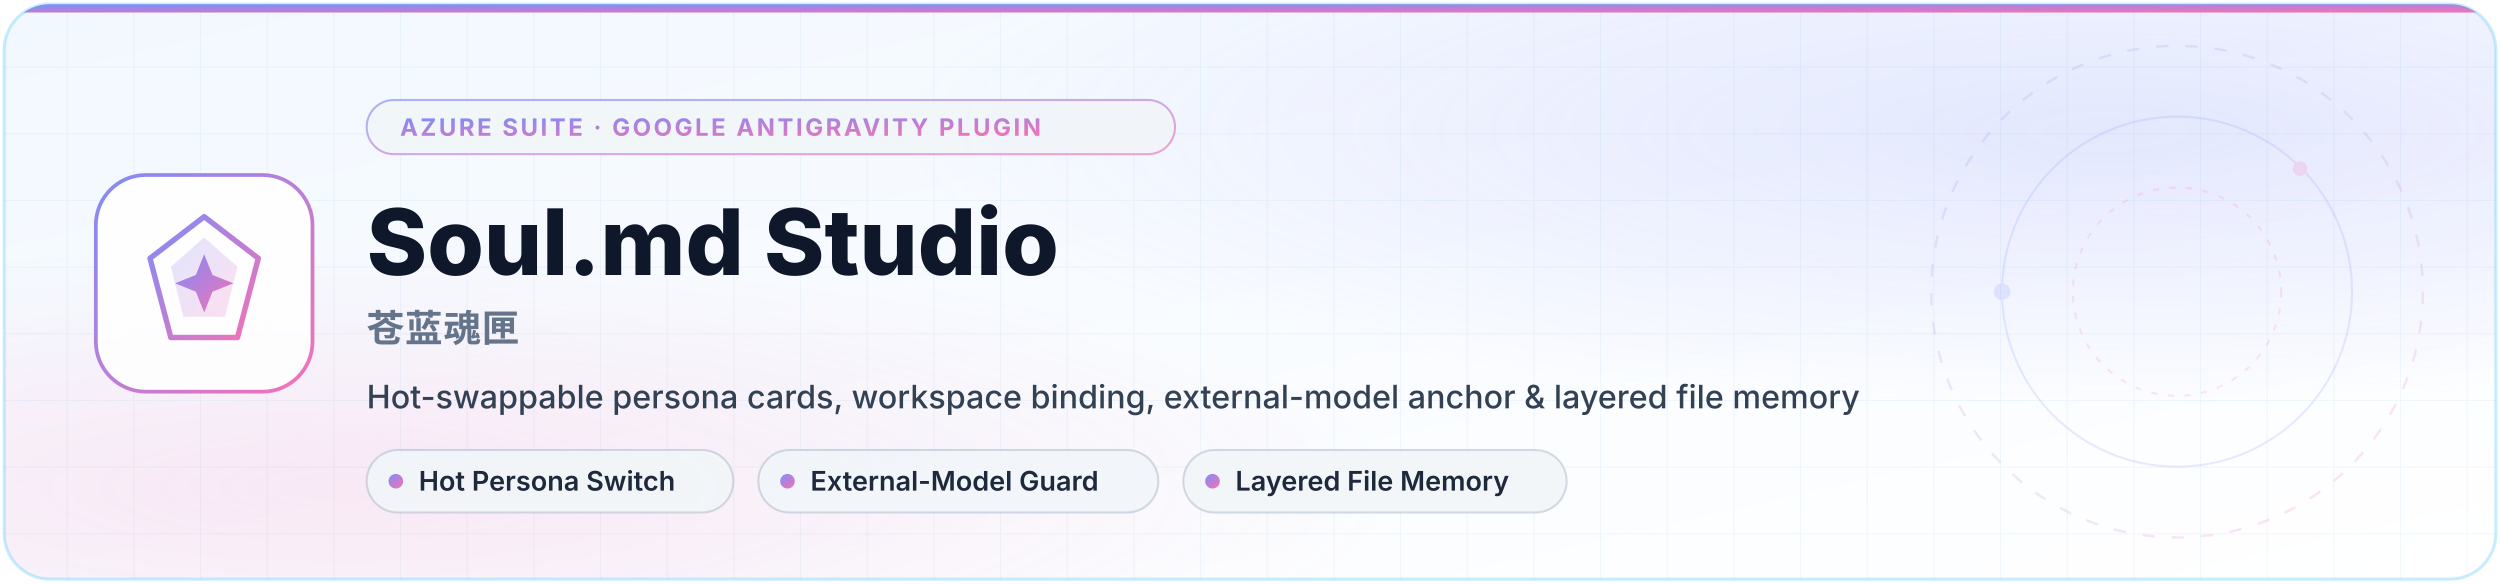
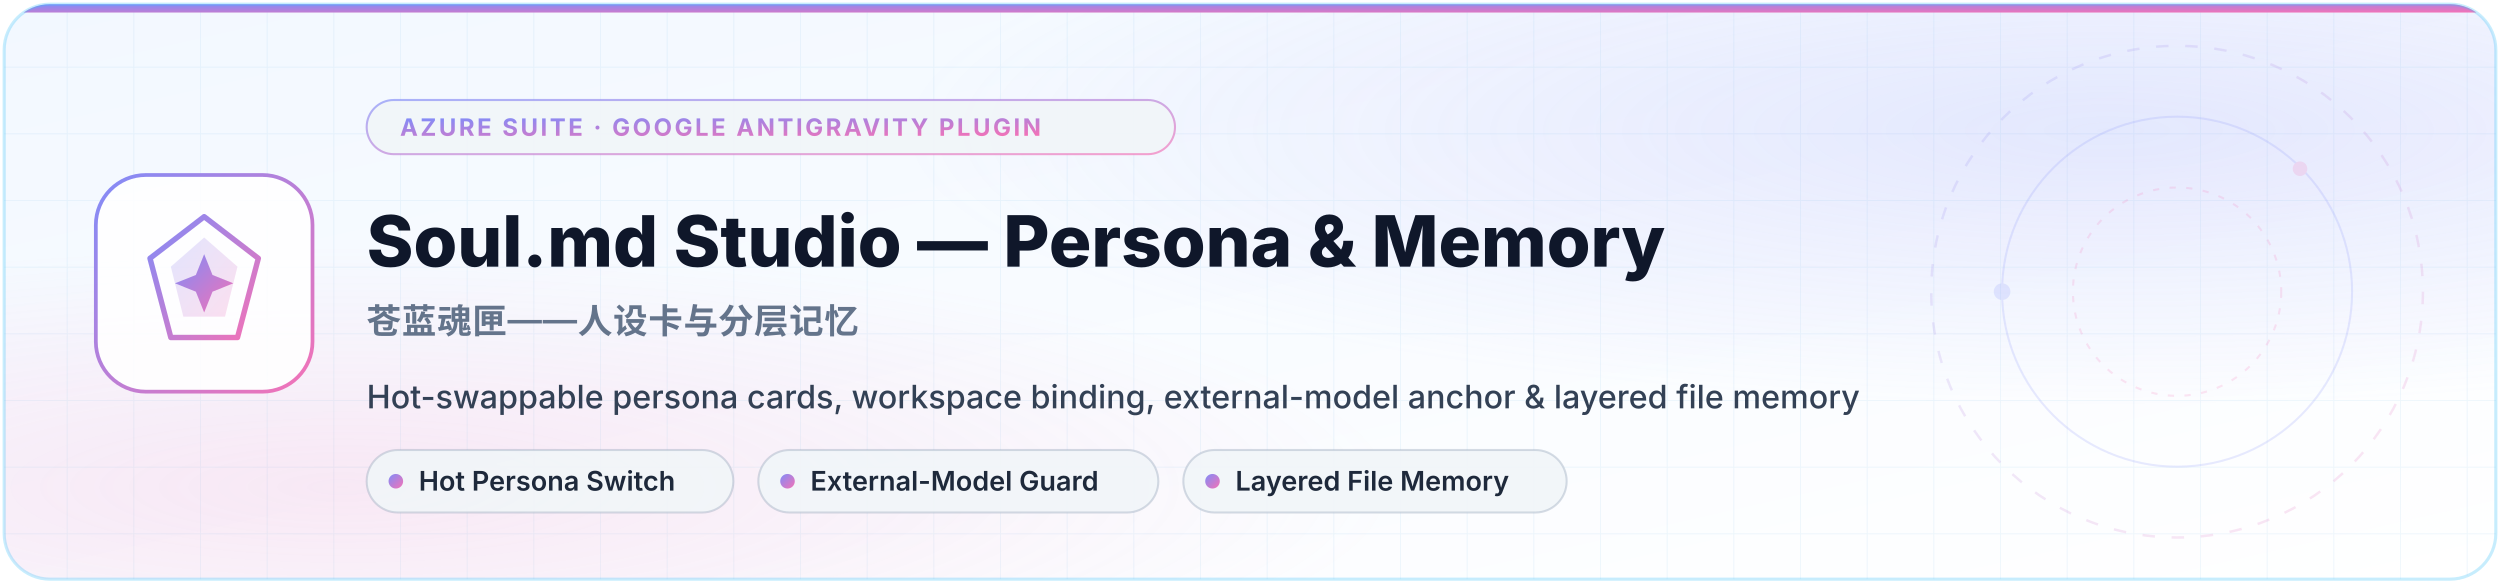
- <svg xmlns="http://www.w3.org/2000/svg" viewBox="0 0 1200 280" width="1200" height="280" role="img" aria-label="Soul.md Studio">
+ <svg xmlns="http://www.w3.org/2000/svg" viewBox="0 0 1200 280" width="1200" height="280" role="img" aria-label="Soul.md Studio — Persona &amp; Memory">
  <defs>
    <linearGradient id="bgGrad" x1="0%" y1="0%" x2="100%" y2="100%">
      <stop offset="0%" stop-color="#f2f8ff" />
      <stop offset="100%" stop-color="#ffffff" />
    </linearGradient>
    <linearGradient id="accentGrad" x1="0%" y1="0%" x2="100%" y2="100%">
      <stop offset="0%" stop-color="#818cf8" />
      <stop offset="100%" stop-color="#f472b6" />
    </linearGradient>
    <radialGradient id="glow1" cx="84%" cy="22%" r="48%">
      <stop offset="0%" stop-color="#818cf8" stop-opacity="0.18" />
      <stop offset="100%" stop-color="#818cf8" stop-opacity="0" />
    </radialGradient>
    <radialGradient id="glow2" cx="14%" cy="84%" r="42%">
      <stop offset="0%" stop-color="#f472b6" stop-opacity="0.14" />
      <stop offset="100%" stop-color="#f472b6" stop-opacity="0" />
    </radialGradient>
    <pattern id="gridPat" width="32" height="32" patternUnits="userSpaceOnUse">
      <path d="M 32 0 L 0 0 0 32" fill="none" stroke="#0284c7" stroke-width="0.8" stroke-opacity="0.07" />
    </pattern>
    <clipPath id="outerClip">
      <rect x="2" y="2" width="1196" height="276" rx="22" />
    </clipPath>
  </defs>
  <g clip-path="url(#outerClip)">
    <rect x="2" y="2" width="1196" height="276" rx="22" fill="url(#bgGrad)" />
    <rect x="2" y="2" width="1196" height="276" fill="url(#gridPat)" />
    <rect x="2" y="2" width="1196" height="276" fill="url(#glow1)" />
    <rect x="2" y="2" width="1196" height="276" fill="url(#glow2)" />
    <rect x="2" y="2" width="1196" height="4" fill="url(#accentGrad)" />
    <g opacity="0.18" transform="translate(1045, 140)">
      <circle cx="0" cy="0" r="118" fill="none" stroke="url(#accentGrad)" stroke-width="1.2" stroke-dasharray="6 8" />
      <circle cx="0" cy="0" r="84" fill="none" stroke="#818cf8" stroke-width="1" />
      <circle cx="0" cy="0" r="50" fill="none" stroke="#f472b6" stroke-width="1" stroke-dasharray="3 5" />
      <circle cx="-84" cy="0" r="4" fill="#818cf8" />
      <circle cx="59" cy="-59" r="3.5" fill="#f472b6" />
    </g>
    <g transform="translate(46, 84)">
      <rect width="104" height="104" rx="24" fill="rgba(255,255,255,0.86)" stroke="url(#accentGrad)" stroke-width="1.8" />
      <g transform="translate(4, 4)">
        <polygon points="48,16 74,36 64,74 32,74 22,36" fill="none" stroke="url(#accentGrad)" stroke-width="2.6" stroke-linejoin="round" />
        <polygon points="48,26 64,40 58,64 38,64 32,40" fill="url(#accentGrad)" opacity="0.22" />
        <path d="M48 34 L52 44 L62 48 L52 52 L48 62 L44 52 L34 48 L44 44 Z" fill="url(#accentGrad)" />
      </g>
    </g>
    <g transform="translate(176, 48)">
      <rect width="388" height="26" rx="13" fill="rgba(241,245,249,0.92)" stroke="url(#accentGrad)" stroke-width="1" stroke-opacity="0.65" />
      <text x="16" y="17.2" font-size="11.5" font-weight="700" letter-spacing="1.2" fill="url(#accentGrad)" font-family="-apple-system, BlinkMacSystemFont, 'Segoe UI', 'PingFang SC', 'Microsoft YaHei', sans-serif">AZURE SUITE  ·  GOOGLE ANTIGRAVITY PLUGIN</text>
    </g>
-     <text x="176" y="132" font-size="44" font-weight="800" fill="#0f172a" font-family="-apple-system, BlinkMacSystemFont, 'Segoe UI', 'PingFang SC', 'Microsoft YaHei', sans-serif">Soul.md Studio</text>
-     <text x="176" y="164" font-size="18" font-weight="600" fill="#64748b" letter-spacing="0.4" font-family="-apple-system, BlinkMacSystemFont, 'Segoe UI', 'PingFang SC', 'Microsoft YaHei', sans-serif">苍蓝魂匣</text>
+     <text x="176" y="128" font-size="34" font-weight="800" fill="#0f172a" font-family="-apple-system, BlinkMacSystemFont, 'Segoe UI', 'PingFang SC', 'Microsoft YaHei', sans-serif">Soul.md Studio — Persona &amp; Memory</text>
+     <text x="176" y="160" font-size="16.5" font-weight="600" fill="#64748b" letter-spacing="0.4" font-family="-apple-system, BlinkMacSystemFont, 'Segoe UI', 'PingFang SC', 'Microsoft YaHei', sans-serif">苍蓝魂匣——人设卡与分层记忆</text>
    <text x="176" y="196" font-size="15.5" font-weight="500" fill="#334155" font-family="-apple-system, BlinkMacSystemFont, 'Segoe UI', 'PingFang SC', 'Microsoft YaHei', sans-serif">Hot-swappable persona cards, workspace binding, external-model anchor &amp; layered file memory</text>
    <g transform="translate(176, 216)">
      <rect width="176" height="30" rx="15" fill="rgba(241,245,249,0.92)" stroke="rgba(148,163,184,0.38)" stroke-width="1" />
      <circle cx="14" cy="15" r="3.5" fill="url(#accentGrad)" />
      <text x="25" y="19.5" font-size="13" font-weight="600" fill="#1e293b" font-family="-apple-system, BlinkMacSystemFont, 'Segoe UI', 'PingFang SC', 'Microsoft YaHei', sans-serif">Hot Persona Switch</text>
    </g>
    <g transform="translate(364, 216)">
      <rect width="192" height="30" rx="15" fill="rgba(241,245,249,0.92)" stroke="rgba(148,163,184,0.38)" stroke-width="1" />
      <circle cx="14" cy="15" r="3.5" fill="url(#accentGrad)" />
      <text x="25" y="19.5" font-size="13" font-weight="600" fill="#1e293b" font-family="-apple-system, BlinkMacSystemFont, 'Segoe UI', 'PingFang SC', 'Microsoft YaHei', sans-serif">External-Model Guard</text>
    </g>
    <g transform="translate(568, 216)">
      <rect width="184" height="30" rx="15" fill="rgba(241,245,249,0.92)" stroke="rgba(148,163,184,0.38)" stroke-width="1" />
      <circle cx="14" cy="15" r="3.5" fill="url(#accentGrad)" />
      <text x="25" y="19.5" font-size="13" font-weight="600" fill="#1e293b" font-family="-apple-system, BlinkMacSystemFont, 'Segoe UI', 'PingFang SC', 'Microsoft YaHei', sans-serif">Layered File Memory</text>
    </g>
  </g>
  <rect x="2" y="2" width="1196" height="276" rx="22" fill="none" stroke="rgba(56,189,248,0.28)" stroke-width="1.5" />
</svg>
